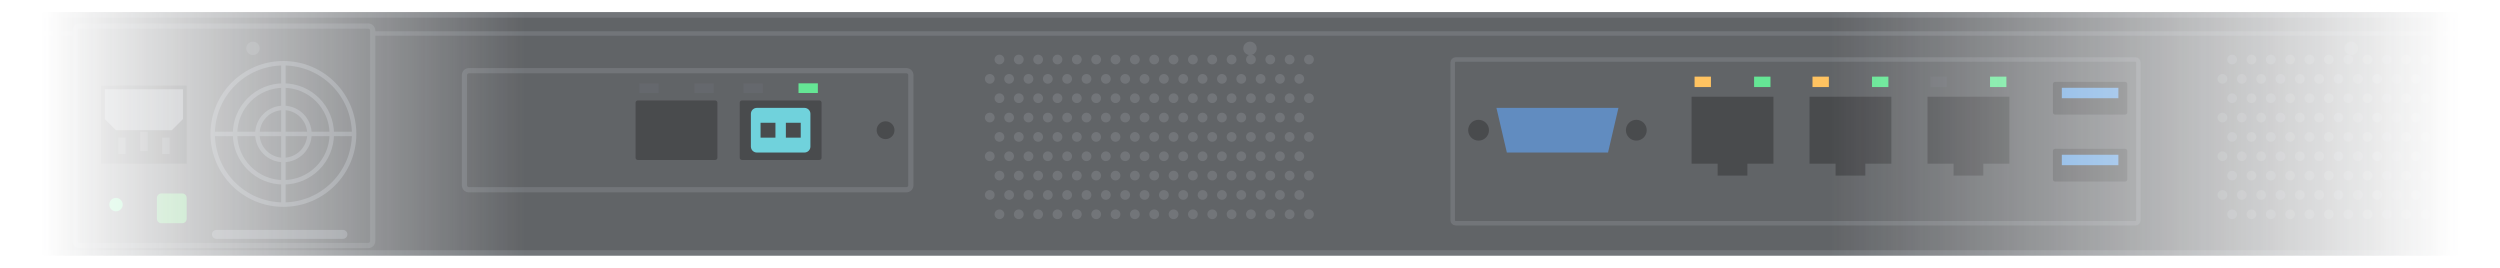
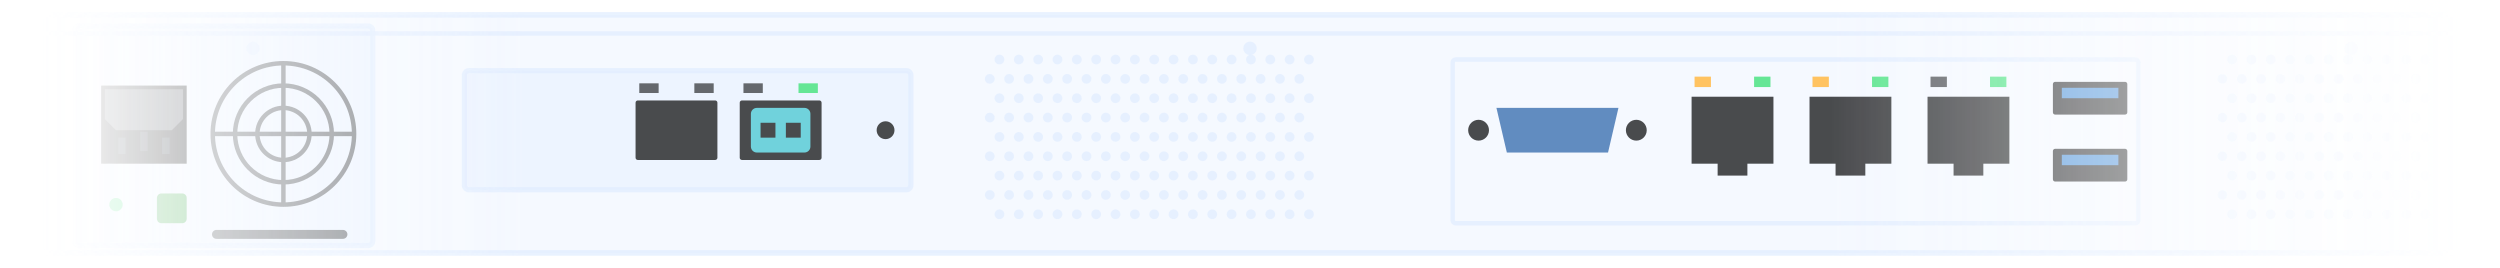
<svg xmlns="http://www.w3.org/2000/svg" viewBox="0 0 336 36">
  <defs>
    <linearGradient id="e" gradientUnits="userSpaceOnUse" x1="5.5" x2="330.5" y1="0" y2="0">
      <stop offset="0" stop-color="#000" />
      <stop offset=".2" stop-color="#fff" />
      <stop offset=".74" stop-color="#fff" />
      <stop offset="1" stop-color="#000" />
    </linearGradient>
    <mask id="m" maskUnits="userSpaceOnUse" x="0" y="0" width="336" height="36">
      <rect width="336" height="36" fill="url(#e)" />
    </mask>
+     <linearGradient id="rim" x1="0" y1="0" x2=".7" y2="1">
+       <stop offset="0" stop-color="#fff" />
+       <stop offset=".35" stop-color="#fff" stop-opacity=".55" />
+       <stop offset="1" stop-color="#fff" stop-opacity=".8" />
+     </linearGradient>
  </defs>
  <g mask="url(#m)" opacity="0.8">
    <g transform="translate(0 -19)">
      <g transform="matrix(-1 0 0 1 336 0)">
-         <rect x="5.5" y="21" width="325" height="32" fill="#3a3d41" stroke="#4f5358" stroke-width="0.75" rx="0.6" />
-         <path d="M5.5 23.5H330.5" stroke="#4f5358" stroke-width="0.6" />
-         <path d="M10 27h.01M12.6 27h.01M15.2 27h.01M17.8 27h.01M20.4 27h.01M23 27h.01M25.6 27h.01M28.2 27h.01M30.8 27h.01M33.4 27h.01M36 27h.01M11.3 29.6h.01M13.9 29.6h.01M16.5 29.6h.01M19.1 29.6h.01M21.7 29.6h.01M24.3 29.6h.01M26.9 29.6h.01M29.5 29.6h.01M32.1 29.6h.01M34.7 29.6h.01M37.3 29.6h.01M10 32.2h.01M12.6 32.2h.01M15.2 32.2h.01M17.8 32.2h.01M20.4 32.2h.01M23 32.2h.01M25.6 32.2h.01M28.2 32.2h.01M30.8 32.2h.01M33.4 32.2h.01M36 32.2h.01M11.3 34.8h.01M13.9 34.8h.01M16.5 34.8h.01M19.1 34.8h.01M21.7 34.8h.01M24.3 34.8h.01M26.9 34.8h.01M29.5 34.8h.01M32.1 34.8h.01M34.7 34.8h.01M37.3 34.8h.01M10 37.4h.01M12.6 37.4h.01M15.2 37.4h.01M17.8 37.4h.01M20.4 37.4h.01M23 37.4h.01M25.6 37.4h.01M28.2 37.4h.01M30.8 37.4h.01M33.4 37.4h.01M36 37.4h.01M11.3 40h.01M13.9 40h.01M16.5 40h.01M19.1 40h.01M21.7 40h.01M24.3 40h.01M26.9 40h.01M29.5 40h.01M32.1 40h.01M34.7 40h.01M37.3 40h.01M10 42.6h.01M12.6 42.6h.01M15.2 42.6h.01M17.8 42.6h.01M20.4 42.6h.01M23 42.6h.01M25.6 42.6h.01M28.2 42.6h.01M30.8 42.6h.01M33.4 42.6h.01M36 42.6h.01M11.3 45.2h.01M13.9 45.2h.01M16.5 45.2h.01M19.1 45.2h.01M21.7 45.2h.01M24.3 45.2h.01M26.9 45.2h.01M29.5 45.2h.01M32.1 45.2h.01M34.7 45.2h.01M37.3 45.2h.01M10 47.8h.01M12.6 47.8h.01M15.2 47.8h.01M17.8 47.8h.01M20.4 47.8h.01M23 47.8h.01M25.6 47.8h.01M28.2 47.8h.01M30.8 47.8h.01M33.4 47.8h.01M36 47.8h.01" stroke="#4f5358" stroke-width="1.3" stroke-linecap="round" />
-         <path d="M160.07 27h.01M162.67 27h.01M165.27 27h.01M167.87 27h.01M170.47 27h.01M173.07 27h.01M175.67 27h.01M178.27 27h.01M180.87 27h.01M183.47 27h.01M186.07 27h.01M188.67 27h.01M191.27 27h.01M193.87 27h.01M196.47 27h.01M199.07 27h.01M201.67 27h.01M161.37 29.6h.01M163.97 29.6h.01M166.57 29.6h.01M169.17 29.6h.01M171.77 29.6h.01M174.37 29.6h.01M176.97 29.6h.01M179.57 29.6h.01M182.17 29.6h.01M184.77 29.6h.01M187.37 29.6h.01M189.97 29.6h.01M192.57 29.6h.01M195.17 29.6h.01M197.77 29.6h.01M200.37 29.6h.01M202.97 29.6h.01M160.07 32.2h.01M162.67 32.2h.01M165.27 32.2h.01M167.87 32.2h.01M170.47 32.2h.01M173.07 32.2h.01M175.67 32.2h.01M178.27 32.2h.01M180.87 32.2h.01M183.47 32.2h.01M186.07 32.2h.01M188.67 32.2h.01M191.27 32.2h.01M193.87 32.2h.01M196.47 32.2h.01M199.07 32.2h.01M201.67 32.2h.01M161.37 34.8h.01M163.97 34.8h.01M166.57 34.8h.01M169.17 34.8h.01M171.77 34.8h.01M174.37 34.8h.01M176.97 34.8h.01M179.57 34.8h.01M182.17 34.8h.01M184.77 34.8h.01M187.37 34.8h.01M189.97 34.8h.01M192.57 34.8h.01M195.17 34.8h.01M197.77 34.8h.01M200.37 34.8h.01M202.97 34.8h.01M160.07 37.4h.01M162.67 37.4h.01M165.27 37.4h.01M167.87 37.4h.01M170.47 37.4h.01M173.07 37.4h.01M175.67 37.4h.01M178.27 37.4h.01M180.87 37.4h.01M183.47 37.4h.01M186.07 37.4h.01M188.67 37.4h.01M191.27 37.4h.01M193.87 37.4h.01M196.47 37.4h.01M199.07 37.4h.01M201.67 37.4h.01M161.37 40h.01M163.97 40h.01M166.57 40h.01M169.17 40h.01M171.77 40h.01M174.37 40h.01M176.97 40h.01M179.57 40h.01M182.17 40h.01M184.77 40h.01M187.37 40h.01M189.97 40h.01M192.57 40h.01M195.17 40h.01M197.77 40h.01M200.37 40h.01M202.97 40h.01M160.07 42.6h.01M162.67 42.6h.01M165.27 42.6h.01M167.87 42.6h.01M170.47 42.6h.01M173.07 42.6h.01M175.67 42.6h.01M178.27 42.6h.01M180.87 42.6h.01M183.47 42.6h.01M186.07 42.6h.01M188.67 42.6h.01M191.27 42.6h.01M193.87 42.6h.01M196.47 42.6h.01M199.07 42.6h.01M201.67 42.6h.01M161.37 45.2h.01M163.97 45.2h.01M166.57 45.2h.01M169.17 45.2h.01M171.77 45.2h.01M174.37 45.2h.01M176.97 45.2h.01M179.57 45.2h.01M182.17 45.2h.01M184.77 45.2h.01M187.37 45.2h.01M189.97 45.2h.01M192.57 45.2h.01M195.17 45.2h.01M197.77 45.2h.01M200.37 45.2h.01M202.97 45.2h.01M160.07 47.8h.01M162.67 47.8h.01M165.27 47.8h.01M167.87 47.8h.01M170.47 47.8h.01M173.07 47.8h.01M175.67 47.8h.01M178.27 47.8h.01M180.87 47.8h.01M183.47 47.8h.01M186.07 47.8h.01M188.67 47.8h.01M191.27 47.8h.01M193.87 47.8h.01M196.47 47.8h.01M199.07 47.8h.01M201.67 47.8h.01" stroke="#4f5358" stroke-width="1.3" stroke-linecap="round" />
-         <rect x="48.6" y="27" width="92.16" height="22" fill="none" stroke="#4f5358" stroke-width="0.6" rx="0.4" />
+         <rect x="5.5" y="21" width="325" height="32" fill="#b8d4ff2c" stroke="#d8e8ffb0" stroke-width="0.75" rx="0.6" />
+         <path d="M5.5 23.5H330.5" stroke="#d8e8ffb0" stroke-width="0.6" />
+         <path d="M10 27h.01M12.6 27h.01M15.2 27h.01M17.8 27h.01M20.4 27h.01M23 27h.01M25.6 27h.01M28.2 27h.01M30.8 27h.01M33.4 27h.01M36 27h.01M11.3 29.6h.01M13.9 29.6h.01M16.5 29.6h.01M19.1 29.6h.01M21.7 29.6h.01M24.3 29.6h.01M26.9 29.6h.01M29.5 29.6h.01M32.1 29.6h.01M34.7 29.6h.01M37.3 29.6h.01M10 32.2h.01M12.6 32.2h.01M15.2 32.2h.01M17.8 32.2h.01M20.4 32.2h.01M23 32.2h.01M25.6 32.2h.01M28.2 32.2h.01M30.8 32.2h.01M33.4 32.2h.01M36 32.2h.01M11.3 34.8h.01M13.9 34.8h.01M16.5 34.8h.01M19.1 34.8h.01M21.7 34.8h.01M24.3 34.8h.01M26.9 34.8h.01M29.5 34.8h.01M32.1 34.8h.01M34.7 34.8h.01M37.3 34.8h.01M10 37.4h.01M12.6 37.4h.01M15.2 37.4h.01M17.8 37.4h.01M20.4 37.4h.01M23 37.4h.01M25.6 37.4h.01M28.2 37.4h.01M30.8 37.4h.01M33.4 37.4h.01M36 37.4h.01M11.3 40h.01M13.9 40h.01M16.5 40h.01M19.1 40h.01M21.7 40h.01M24.3 40h.01M26.9 40h.01M29.5 40h.01M32.1 40h.01M34.7 40h.01M37.3 40h.01M10 42.6h.01M12.6 42.6h.01M15.2 42.6h.01M17.8 42.6h.01M20.4 42.6h.01M23 42.6h.01M25.6 42.6h.01M28.2 42.6h.01M30.8 42.6h.01M33.4 42.6h.01M36 42.6h.01M11.3 45.2h.01M13.9 45.2h.01M16.5 45.2h.01M19.1 45.2h.01M21.7 45.2h.01M24.3 45.2h.01M26.9 45.2h.01M29.5 45.2h.01M32.1 45.2h.01M34.7 45.2h.01M37.3 45.2h.01M10 47.8h.01M12.6 47.8h.01M15.2 47.8h.01M17.8 47.8h.01M20.4 47.8h.01M23 47.8h.01M25.6 47.8h.01M28.2 47.8h.01M30.8 47.8h.01M33.4 47.8h.01M36 47.8h.01" stroke="#d8e8ffb0" stroke-width="1.3" stroke-linecap="round" />
+         <path d="M160.07 27h.01M162.67 27h.01M165.27 27h.01M167.87 27h.01M170.47 27h.01M173.07 27h.01M175.67 27h.01M178.27 27h.01M180.87 27h.01M183.47 27h.01M186.07 27h.01M188.67 27h.01M191.27 27h.01M193.87 27h.01M196.47 27h.01M199.07 27h.01M201.67 27h.01M161.37 29.6h.01M163.97 29.6h.01M166.57 29.6h.01M169.17 29.6h.01M171.77 29.6h.01M174.37 29.6h.01M176.97 29.6h.01M179.57 29.6h.01M182.17 29.6h.01M184.77 29.6h.01M187.37 29.6h.01M189.97 29.6h.01M192.57 29.6h.01M195.17 29.6h.01M197.77 29.6h.01M200.37 29.6h.01M202.97 29.6h.01M160.07 32.2h.01M162.67 32.2h.01M165.27 32.2h.01M167.87 32.2h.01M170.47 32.2h.01M173.07 32.2h.01M175.67 32.2h.01M178.27 32.2h.01M180.87 32.2h.01M183.47 32.2h.01M186.07 32.2h.01M188.67 32.2h.01M191.27 32.2h.01M193.87 32.2h.01M196.47 32.2h.01M199.07 32.2h.01M201.67 32.2h.01M161.37 34.8h.01M163.97 34.8h.01M166.57 34.8h.01M169.17 34.8h.01M171.77 34.8h.01M174.37 34.8h.01M176.97 34.8h.01M179.57 34.8h.01M182.17 34.8h.01M184.77 34.8h.01M187.37 34.8h.01M189.97 34.8h.01M192.57 34.8h.01M195.17 34.8h.01M197.77 34.8h.01M200.37 34.8h.01M202.97 34.8h.01M160.07 37.4h.01M162.67 37.4h.01M165.27 37.4h.01M167.87 37.4h.01M170.47 37.4h.01M173.07 37.4h.01M175.67 37.4h.01M178.27 37.4h.01M180.87 37.4h.01M183.47 37.4h.01M186.07 37.4h.01M188.67 37.4h.01M191.27 37.4h.01M193.87 37.4h.01M196.47 37.4h.01M199.07 37.4h.01M201.67 37.4h.01M161.37 40h.01M163.97 40h.01M166.57 40h.01M169.17 40h.01M171.77 40h.01M174.37 40h.01M176.97 40h.01M179.57 40h.01M182.17 40h.01M184.77 40h.01M187.37 40h.01M189.97 40h.01M192.57 40h.01M195.17 40h.01M197.77 40h.01M200.37 40h.01M202.97 40h.01M160.07 42.6h.01M162.67 42.6h.01M165.27 42.6h.01M167.87 42.6h.01M170.47 42.6h.01M173.07 42.6h.01M175.67 42.6h.01M178.27 42.6h.01M180.87 42.6h.01M183.47 42.6h.01M186.07 42.6h.01M188.67 42.6h.01M191.27 42.6h.01M193.87 42.6h.01M196.47 42.6h.01M199.07 42.6h.01M201.67 42.6h.01M161.37 45.2h.01M163.97 45.2h.01M166.57 45.2h.01M169.17 45.2h.01M171.77 45.2h.01M174.37 45.2h.01M176.97 45.2h.01M179.57 45.2h.01M182.17 45.2h.01M184.77 45.2h.01M187.37 45.2h.01M189.97 45.2h.01M192.57 45.2h.01M195.17 45.2h.01M197.77 45.2h.01M200.37 45.2h.01M202.97 45.2h.01M160.07 47.8h.01M162.67 47.8h.01M165.27 47.8h.01M167.87 47.8h.01M170.47 47.8h.01M173.07 47.8h.01M175.67 47.8h.01M178.27 47.8h.01M180.87 47.8h.01M183.47 47.8h.01M186.07 47.8h.01M188.67 47.8h.01M191.27 47.8h.01M193.87 47.8h.01M196.47 47.8h.01M199.07 47.8h.01M201.67 47.8h.01" stroke="#d8e8ffb0" stroke-width="1.3" stroke-linecap="round" />
+         <rect x="48.6" y="27" width="92.16" height="22" fill="none" stroke="#d8e8ffb0" stroke-width="0.6" rx="0.4" />
        <rect x="50.09" y="30" width="10" height="4.4" fill="#1c1e21" rx="0.3" />
        <rect x="51.29" y="30.8" width="7.6" height="1.4" fill="#3a86d4" />
        <rect x="50.09" y="39" width="10" height="4.4" fill="#1c1e21" rx="0.3" />
        <rect x="51.29" y="39.8" width="7.6" height="1.4" fill="#3a86d4" />
        <path d="M65.94 32h11v9h-3.5v1.6h-4V41H65.94z" fill="#1c1e21" />
        <rect x="66.34" y="29.3" width="2.2" height="1.4" fill="#3ee07a" />
        <rect x="74.34" y="29.3" width="2.2" height="1.4" fill="#3e4248" />
        <path d="M81.8 32h11v9h-3.5v1.6h-4V41H81.8z" fill="#1c1e21" />
        <rect x="82.2" y="29.3" width="2.2" height="1.4" fill="#3ee07a" />
        <rect x="90.2" y="29.3" width="2.2" height="1.4" fill="#ffb43a" />
        <path d="M97.65 32h11v9h-3.5v1.6h-4V41H97.65z" fill="#1c1e21" />
        <rect x="98.05" y="29.3" width="2.2" height="1.4" fill="#3ee07a" />
        <rect x="106.05" y="29.3" width="2.2" height="1.4" fill="#ffb43a" />
        <path d="M118.48 33.5h16.4l-1.4 6h-13.6z" fill="#3a6fb0" />
        <circle cx="116.08" cy="36.5" r="1.4" fill="#1c1e21" />
        <circle cx="137.28" cy="36.5" r="1.4" fill="#1c1e21" />
-         <rect x="213.58" y="28.5" width="60" height="16" fill="#3a3d41" stroke="#4f5358" stroke-width="0.7" rx="0.6" />
+         <rect x="213.58" y="28.5" width="60" height="16" fill="#b8d4ff2c" stroke="#d8e8ffb0" stroke-width="0.7" rx="0.6" />
        <circle cx="216.98" cy="36.5" r="1.2" fill="#1c1e21" />
        <rect x="225.58" y="32.5" width="11" height="8" fill="#1c1e21" rx="0.3" />
        <rect x="239.58" y="32.5" width="11" height="8" fill="#1c1e21" rx="0.3" />
        <rect x="227.08" y="33.5" width="8" height="6" fill="#4cc7d3" rx="0.8" />
        <rect x="228.38" y="35.5" width="2" height="2" fill="#1c1e21" />
        <rect x="231.78" y="35.5" width="2" height="2" fill="#1c1e21" />
        <rect x="226.08" y="30.2" width="2.6" height="1.3" fill="#3ee07a" />
        <rect x="233.48" y="30.2" width="2.6" height="1.3" fill="#3e4248" />
        <rect x="240.08" y="30.2" width="2.6" height="1.3" fill="#3e4248" />
        <rect x="247.48" y="30.2" width="2.6" height="1.3" fill="#3e4248" />
-         <rect x="285.91" y="22.5" width="40" height="29.5" fill="#3a3d41" stroke="#4f5358" stroke-width="0.7" rx="0.6" />
+         <rect x="285.91" y="22.5" width="40" height="29.5" fill="#b8d4ff2c" stroke="#d8e8ffb0" stroke-width="0.7" rx="0.6" />
        <g fill="none" stroke="#5f646b" stroke-width="0.6">
          <circle cx="297.91" cy="37" r="9.5" />
          <circle cx="297.91" cy="37" r="6.5" />
          <circle cx="297.91" cy="37" r="3.5" />
          <path d="M288.41 37h19M297.912 27.5v19" />
        </g>
        <path d="M310.91 30.5h11.5v10.5h-11.5z" fill="#1c1e21" />
        <path d="M311.41 31h10.5v4l-1.5 1.5h-7.5l-1.5-1.5z" fill="#5f646b" />
-         <rect x="313.21" y="37.5" width="1" height="2.2" fill="#3a3d41" />
-         <rect x="316.16" y="36.7" width="1" height="2.6" fill="#3a3d41" />
-         <rect x="319.11" y="37.5" width="1" height="2.2" fill="#3a3d41" />
+         <rect x="313.21" y="37.5" width="1" height="2.2" fill="#b8d4ff2c" />
+         <rect x="316.16" y="36.7" width="1" height="2.6" fill="#b8d4ff2c" />
+         <rect x="319.11" y="37.5" width="1" height="2.2" fill="#b8d4ff2c" />
        <circle cx="320.41" cy="46.5" r="0.9" fill="#3ee07a" />
        <rect x="310.91" y="45" width="4" height="4" fill="#4cb05a" rx="0.6" />
        <path d="M289.91 50.5h17" stroke="#5f646b" stroke-width="1.2" stroke-linecap="round" />
-         <circle cx="20" cy="25.5" r="0.9" fill="#4f5358" />
-         <circle cx="168" cy="25.5" r="0.9" fill="#4f5358" />
-         <circle cx="302" cy="25.5" r="0.9" fill="#4f5358" />
+         <circle cx="20" cy="25.5" r="0.9" fill="#d8e8ffb0" />
+         <circle cx="168" cy="25.5" r="0.9" fill="#d8e8ffb0" />
+         <circle cx="302" cy="25.5" r="0.9" fill="#d8e8ffb0" />
      </g>
    </g>
  </g>
</svg>
